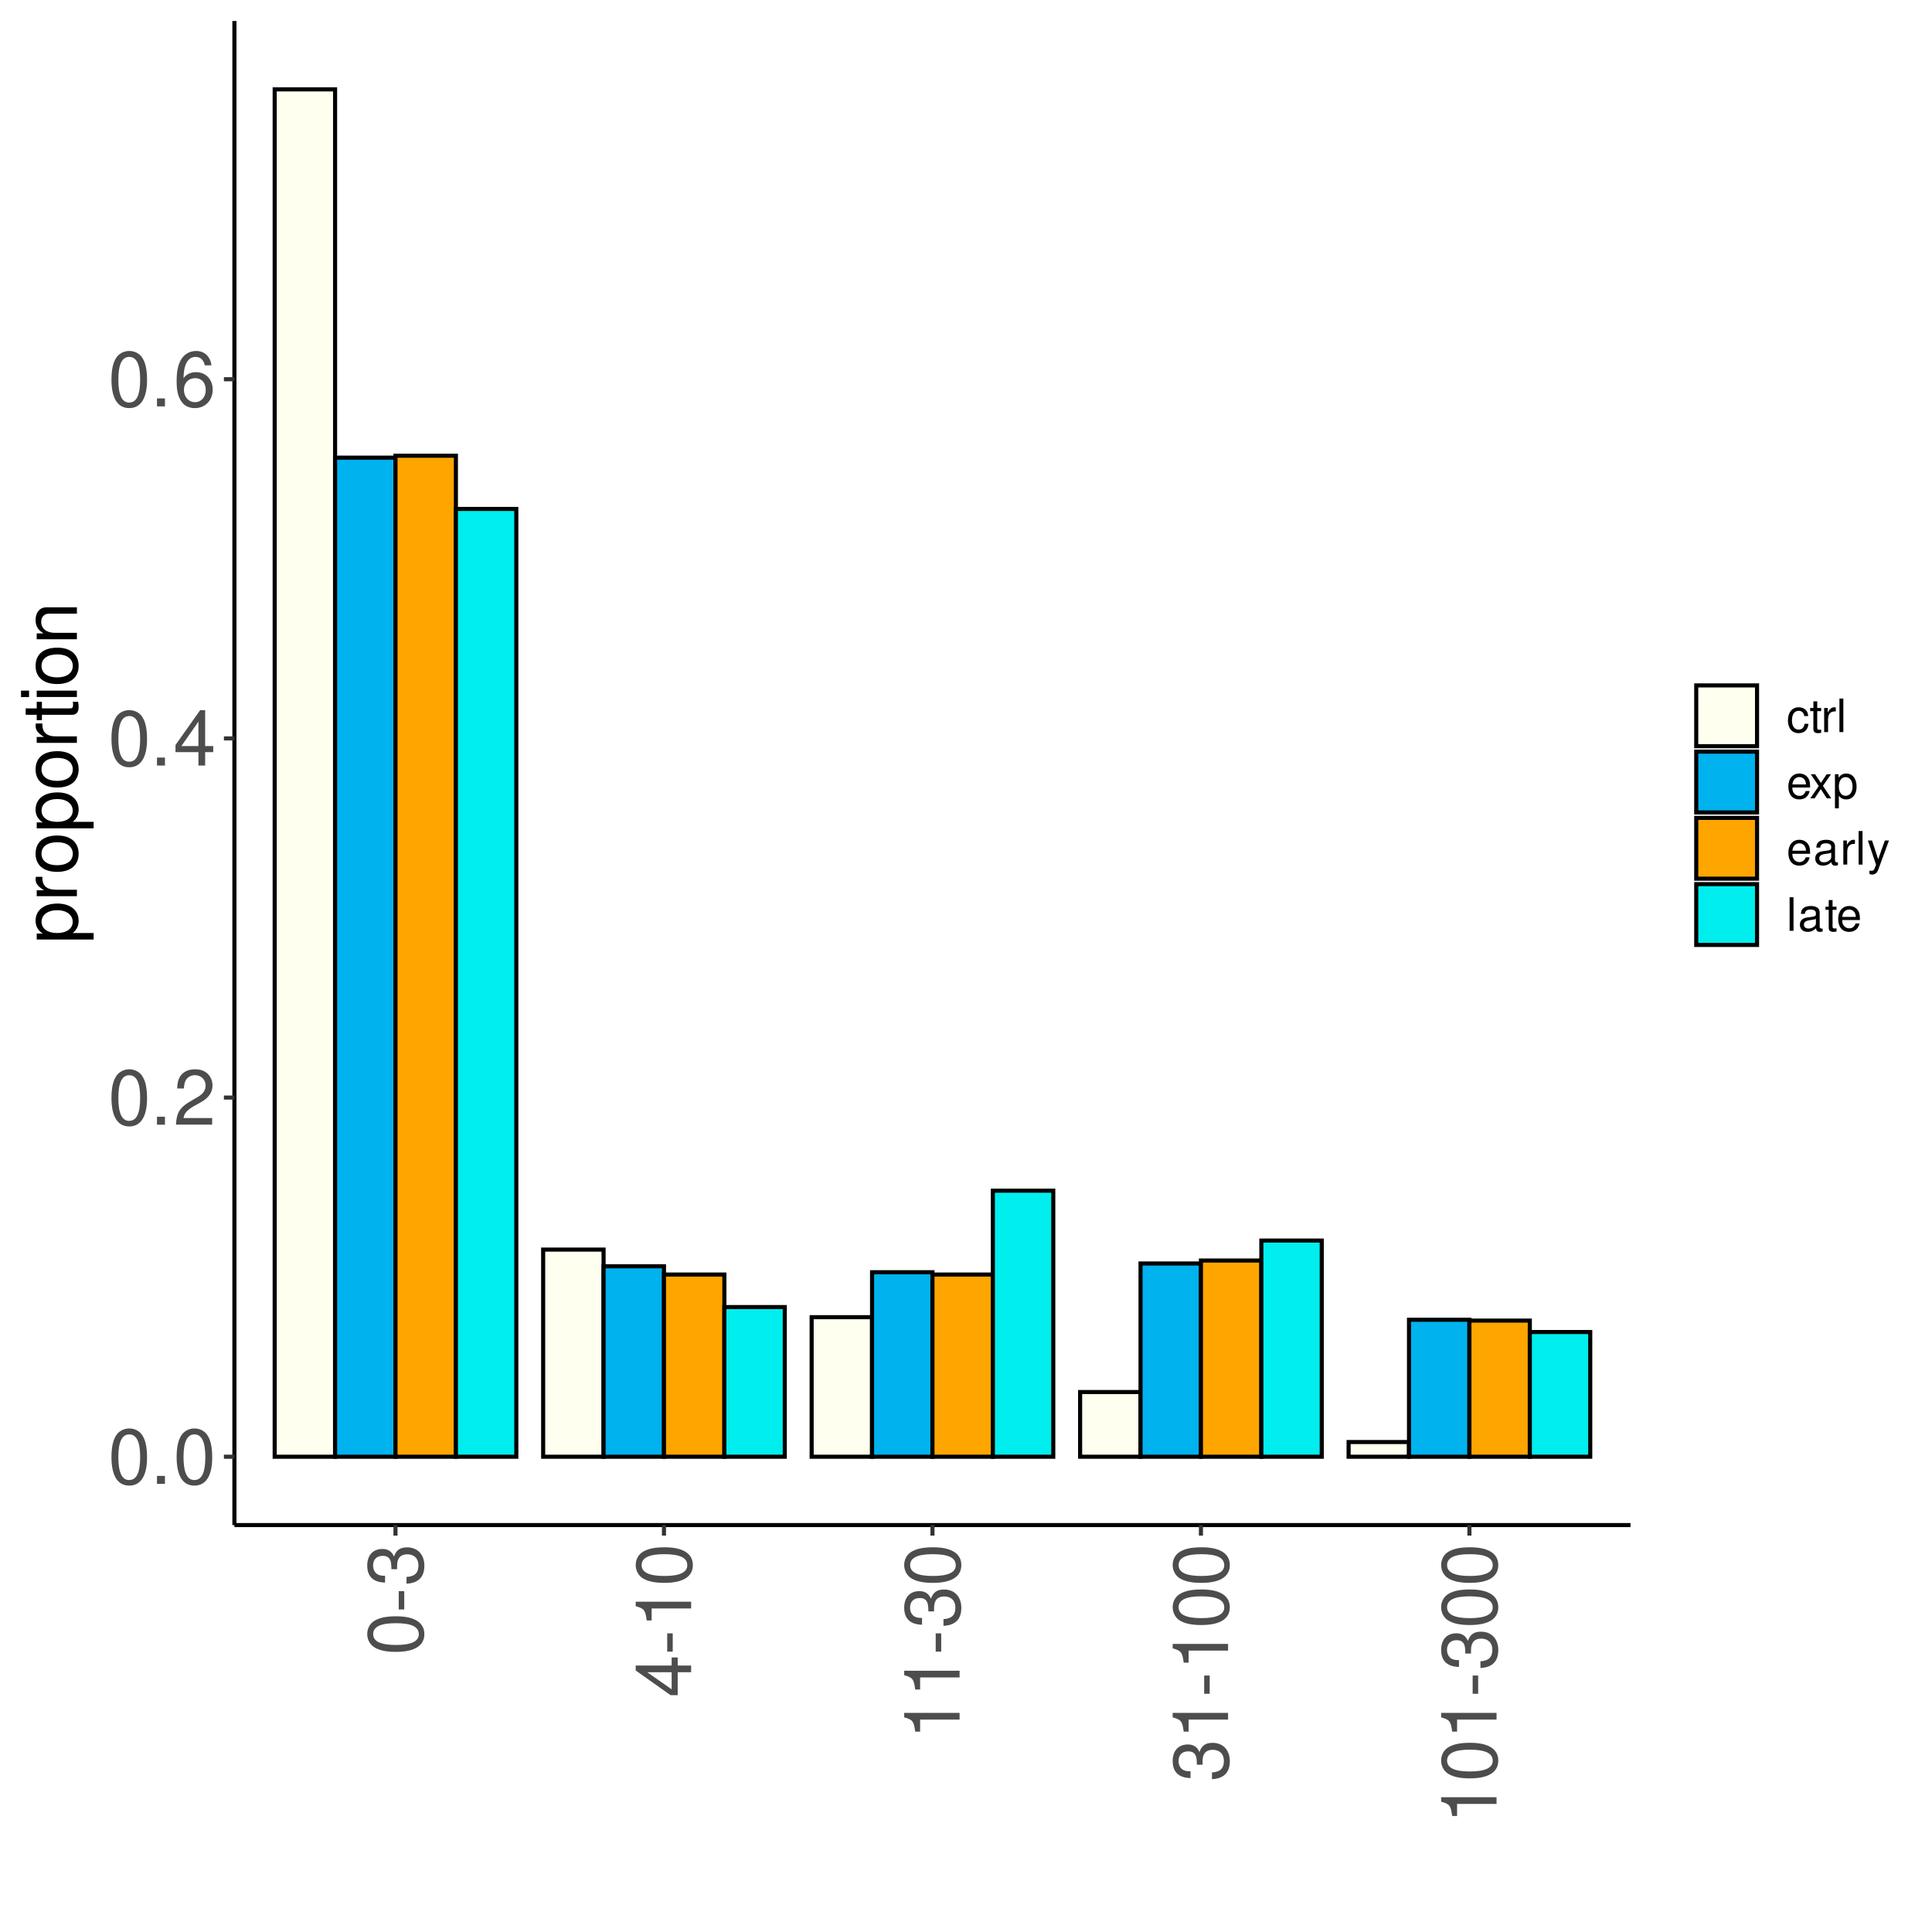
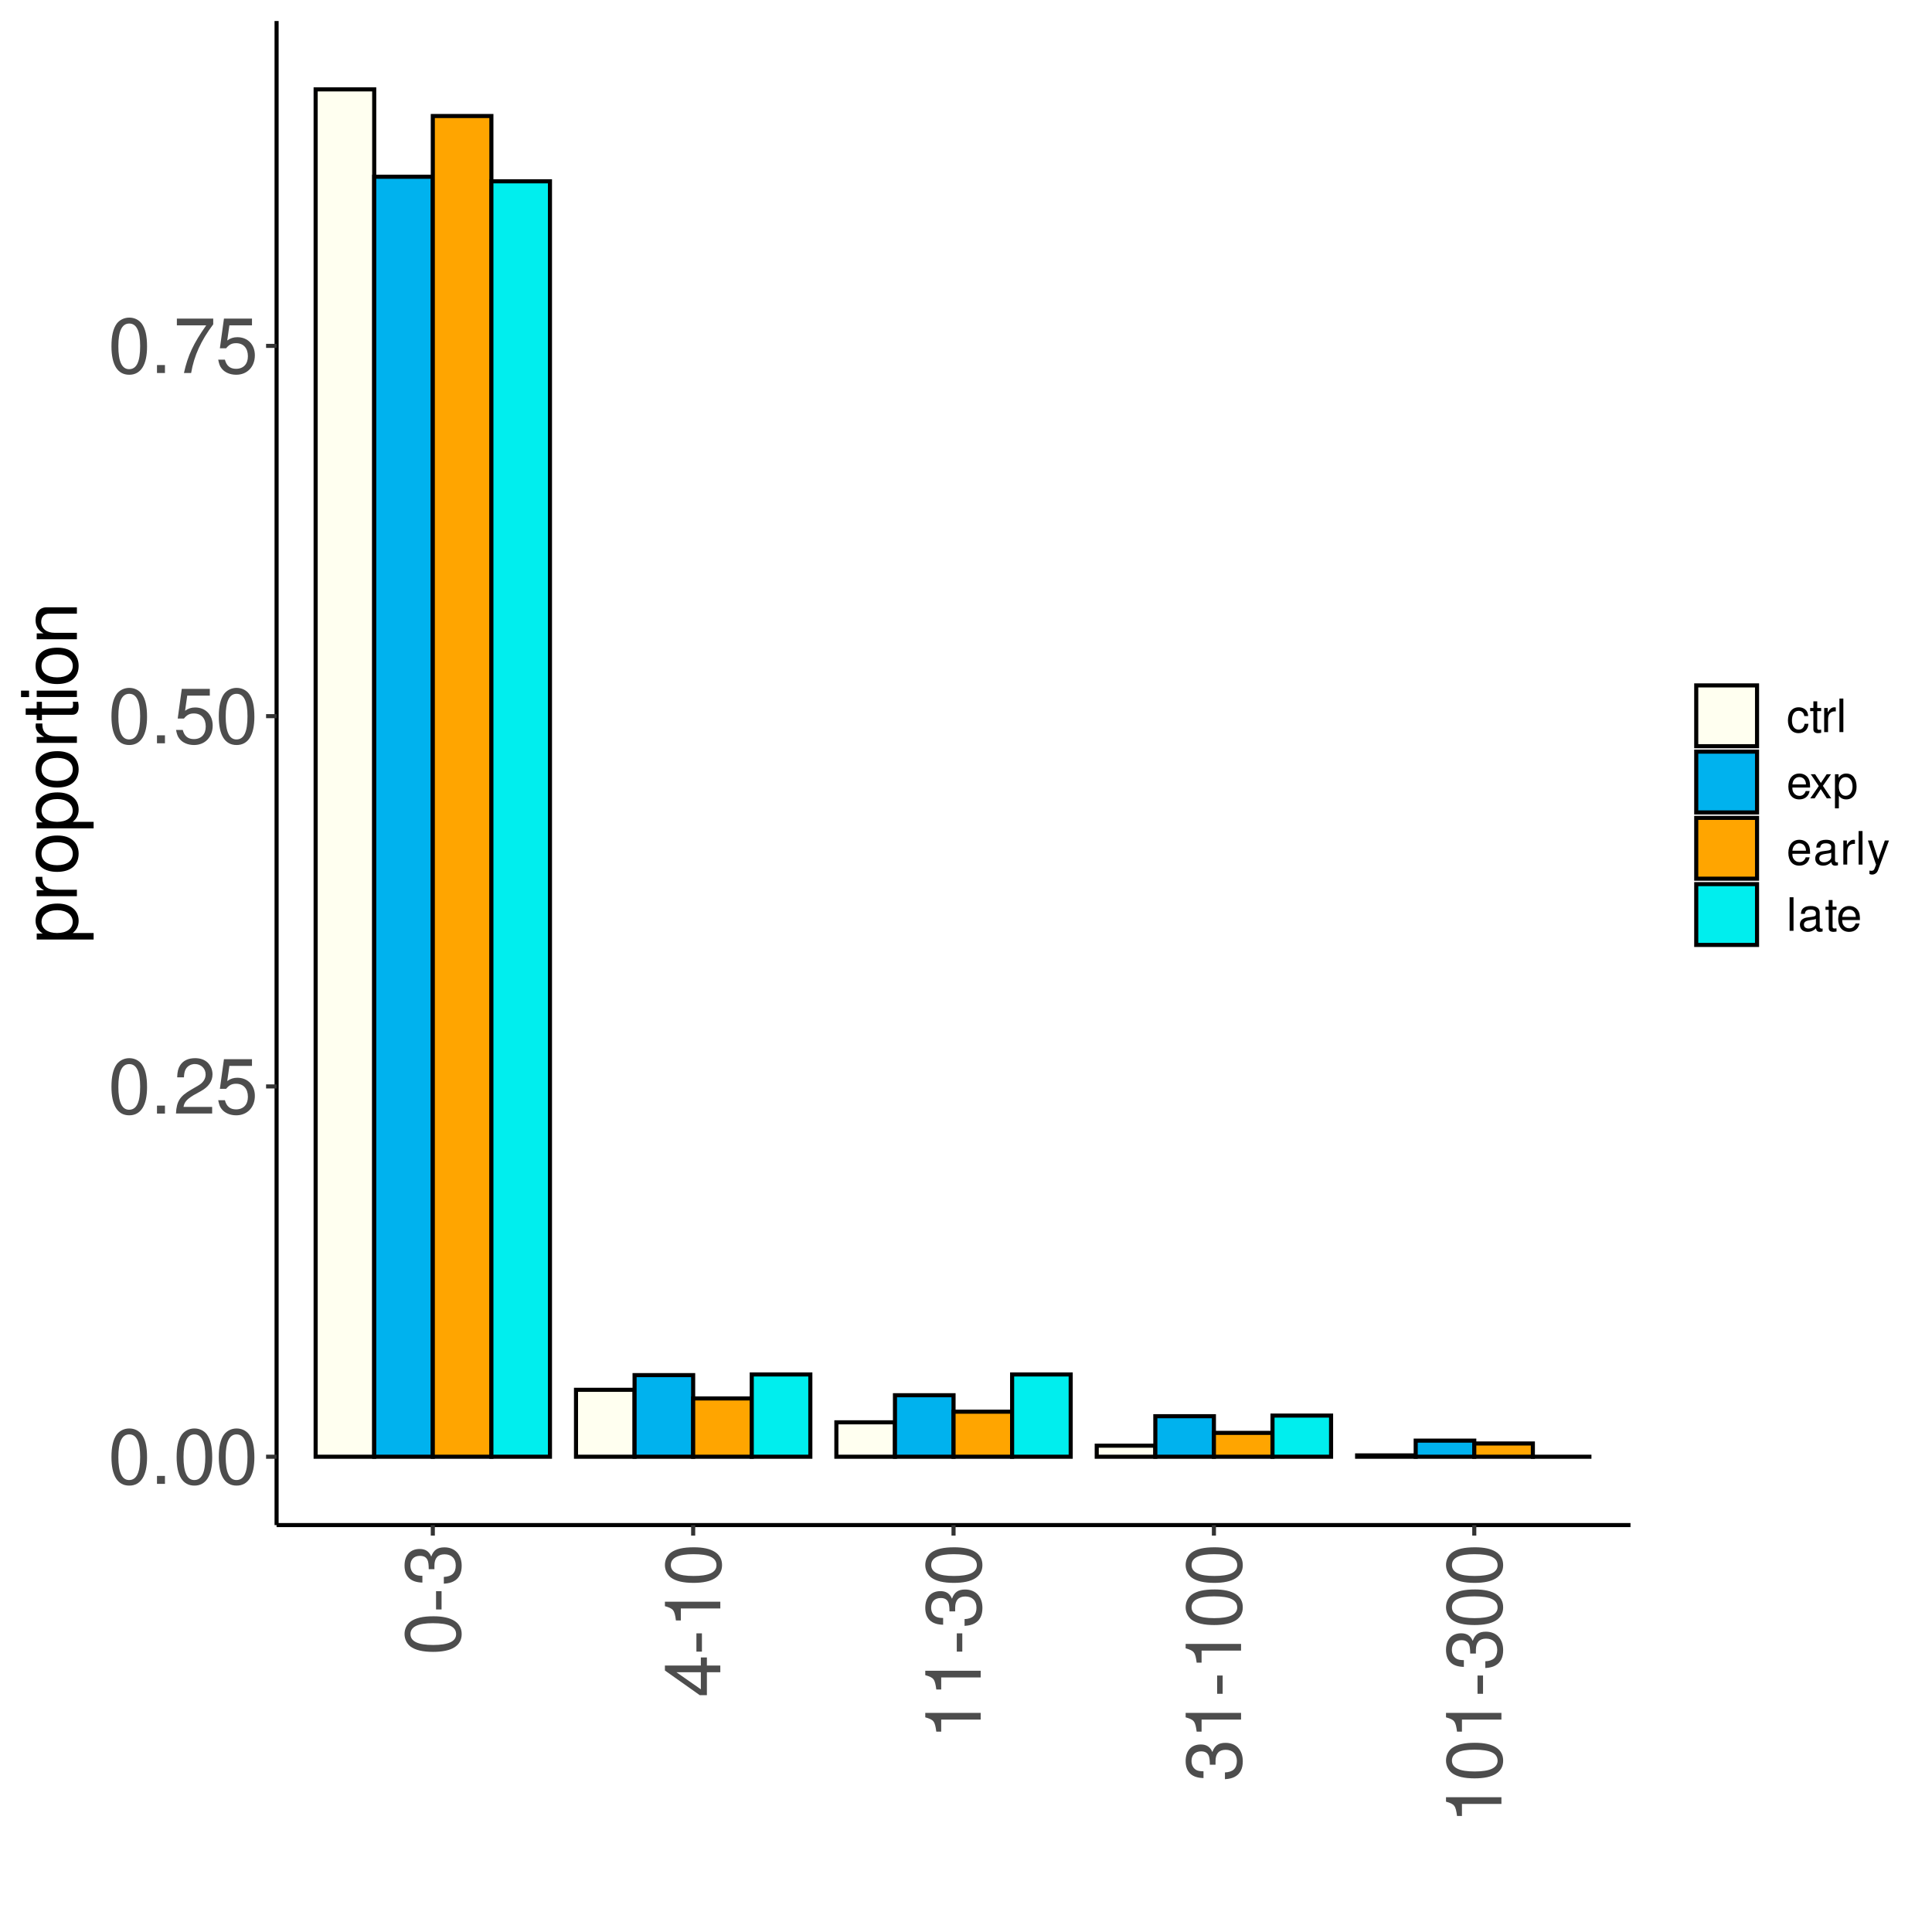
<svg xmlns="http://www.w3.org/2000/svg" xmlns:xlink="http://www.w3.org/1999/xlink" width="504pt" height="504pt" viewBox="0 0 504 504" version="1.1">
  <defs>
    <g>
      <symbol overflow="visible" id="glyph0-0">
        <path style="stroke:none;" d="" />
      </symbol>
      <symbol overflow="visible" id="glyph0-1">
        <path style="stroke:none;" d="M 5.5 -14.453 C 4.188 -14.453 2.984 -13.859 2.234 -12.875 C 1.312 -11.594 0.859 -9.688 0.859 -7 C 0.859 -2.125 2.453 0.453 5.5 0.453 C 8.5 0.453 10.141 -2.125 10.141 -6.875 C 10.141 -9.688 9.703 -11.562 8.766 -12.875 C 8.016 -13.875 6.844 -14.453 5.5 -14.453 Z M 5.5 -12.906 C 7.406 -12.906 8.344 -10.953 8.344 -7.047 C 8.344 -2.922 7.422 -1 5.453 -1 C 3.594 -1 2.656 -3 2.656 -6.984 C 2.656 -10.953 3.594 -12.906 5.5 -12.906 Z M 5.5 -12.906 " />
      </symbol>
      <symbol overflow="visible" id="glyph0-2">
        <path style="stroke:none;" d="M 3.812 -2.078 L 1.734 -2.078 L 1.734 0 L 3.812 0 Z M 3.812 -2.078 " />
      </symbol>
      <symbol overflow="visible" id="glyph0-3">
        <path style="stroke:none;" d="M 10.125 -1.734 L 2.656 -1.734 C 2.844 -2.938 3.484 -3.703 5.219 -4.766 L 7.219 -5.875 C 9.203 -6.984 10.219 -8.453 10.219 -10.234 C 10.219 -11.438 9.734 -12.562 8.906 -13.344 C 8.062 -14.094 7.016 -14.453 5.688 -14.453 C 3.875 -14.453 2.547 -13.812 1.766 -12.578 C 1.266 -11.812 1.047 -10.922 1 -9.453 L 2.766 -9.453 C 2.812 -10.438 2.938 -11.016 3.188 -11.5 C 3.641 -12.375 4.562 -12.922 5.625 -12.922 C 7.219 -12.922 8.422 -11.766 8.422 -10.203 C 8.422 -9.047 7.766 -8.047 6.5 -7.312 L 4.656 -6.234 C 1.703 -4.547 0.844 -3.188 0.688 -0.016 L 10.125 -0.016 Z M 10.125 -1.734 " />
      </symbol>
      <symbol overflow="visible" id="glyph0-4">
-         <path style="stroke:none;" d="M 6.547 -3.5 L 6.547 0 L 8.297 0 L 8.297 -3.5 L 10.406 -3.5 L 10.406 -5.078 L 8.297 -5.078 L 8.297 -14.453 L 7 -14.453 L 0.562 -5.359 L 0.562 -3.5 Z M 6.547 -5.078 L 2.094 -5.078 L 6.547 -11.453 Z M 6.547 -5.078 " />
+         <path style="stroke:none;" d="M 9.516 -14.188 L 2.203 -14.188 L 1.141 -6.453 L 2.766 -6.453 C 3.578 -7.438 4.266 -7.781 5.375 -7.781 C 7.281 -7.781 8.453 -6.484 8.453 -4.375 C 8.453 -2.344 7.281 -1.094 5.359 -1.094 C 3.812 -1.094 2.875 -1.875 2.453 -3.484 L 0.703 -3.484 C 0.938 -2.312 1.141 -1.766 1.562 -1.234 C 2.359 -0.156 3.797 0.453 5.406 0.453 C 8.266 0.453 10.266 -1.625 10.266 -4.625 C 10.266 -7.422 8.406 -9.344 5.688 -9.344 C 4.688 -9.344 3.875 -9.078 3.062 -8.484 L 3.625 -12.438 L 9.516 -12.438 Z M 9.516 -14.188 " />
      </symbol>
      <symbol overflow="visible" id="glyph0-5">
-         <path style="stroke:none;" d="M 9.953 -10.703 C 9.625 -13.062 8.094 -14.453 5.938 -14.453 C 4.375 -14.453 2.984 -13.703 2.141 -12.406 C 1.234 -10.984 0.859 -9.219 0.859 -6.594 C 0.859 -4.156 1.203 -2.625 2.062 -1.344 C 2.812 -0.156 4.062 0.453 5.625 0.453 C 8.312 0.453 10.266 -1.562 10.266 -4.375 C 10.266 -7.047 8.453 -8.922 5.922 -8.922 C 4.516 -8.922 3.422 -8.406 2.656 -7.344 C 2.688 -10.922 3.797 -12.906 5.812 -12.906 C 7.062 -12.906 7.922 -12.094 8.203 -10.703 Z M 5.703 -7.359 C 7.406 -7.359 8.453 -6.156 8.453 -4.234 C 8.453 -2.422 7.266 -1.094 5.641 -1.094 C 4 -1.094 2.766 -2.484 2.766 -4.312 C 2.766 -6.125 3.953 -7.359 5.703 -7.359 Z M 5.703 -7.359 " />
+         <path style="stroke:none;" d="M 10.406 -14.188 L 0.922 -14.188 L 0.922 -12.438 L 8.578 -12.438 C 5.203 -7.625 3.812 -4.656 2.766 0 L 4.641 0 C 5.422 -4.547 7.203 -8.438 10.406 -12.703 Z M 10.406 -14.188 " />
      </symbol>
      <symbol overflow="visible" id="glyph1-0">
        <path style="stroke:none;" d="" />
      </symbol>
      <symbol overflow="visible" id="glyph1-1">
        <path style="stroke:none;" d="M -14.453 -5.5 C -14.453 -4.188 -13.859 -2.984 -12.875 -2.234 C -11.594 -1.312 -9.688 -0.859 -7 -0.859 C -2.125 -0.859 0.453 -2.453 0.453 -5.5 C 0.453 -8.5 -2.125 -10.141 -6.875 -10.141 C -9.688 -10.141 -11.562 -9.703 -12.875 -8.766 C -13.875 -8.016 -14.453 -6.844 -14.453 -5.5 Z M -12.906 -5.5 C -12.906 -7.406 -10.953 -8.344 -7.047 -8.344 C -2.922 -8.344 -1 -7.422 -1 -5.453 C -1 -3.594 -3 -2.656 -6.984 -2.656 C -10.953 -2.656 -12.906 -3.594 -12.906 -5.5 Z M -12.906 -5.5 " />
      </symbol>
      <symbol overflow="visible" id="glyph1-2">
        <path style="stroke:none;" d="M -6.234 -5.688 L -6.234 -0.922 L -4.797 -0.922 L -4.797 -5.688 Z M -6.234 -5.688 " />
      </symbol>
      <symbol overflow="visible" id="glyph1-3">
        <path style="stroke:none;" d="M -6.656 -4.422 L -6.656 -5.375 C -6.656 -7.297 -5.766 -8.312 -4.016 -8.312 C -2.203 -8.312 -1.094 -7.219 -1.094 -5.406 C -1.094 -3.453 -2.078 -2.516 -4.203 -2.406 L -4.203 -0.641 C -3.047 -0.719 -2.281 -0.922 -1.641 -1.266 C -0.234 -2 0.453 -3.375 0.453 -5.312 C 0.453 -8.234 -1.297 -10.125 -4.047 -10.125 C -5.875 -10.125 -6.875 -9.422 -7.484 -7.719 C -8.016 -9.047 -9.016 -9.703 -10.484 -9.703 C -12.953 -9.703 -14.453 -8.078 -14.453 -5.375 C -14.453 -2.516 -12.859 -1 -9.797 -0.938 L -9.797 -2.703 C -10.688 -2.719 -11.188 -2.797 -11.625 -3.016 C -12.438 -3.422 -12.922 -4.297 -12.922 -5.406 C -12.922 -6.953 -11.984 -7.906 -10.422 -7.906 C -9.406 -7.906 -8.781 -7.547 -8.438 -6.766 C -8.234 -6.281 -8.156 -5.641 -8.141 -4.422 Z M -6.656 -4.422 " />
      </symbol>
      <symbol overflow="visible" id="glyph1-4">
        <path style="stroke:none;" d="M -3.5 -6.547 L 0 -6.547 L 0 -8.297 L -3.5 -8.297 L -3.5 -10.406 L -5.078 -10.406 L -5.078 -8.297 L -14.453 -8.297 L -14.453 -7 L -5.359 -0.562 L -3.5 -0.562 Z M -5.078 -6.547 L -5.078 -2.094 L -11.453 -6.547 Z M -5.078 -6.547 " />
      </symbol>
      <symbol overflow="visible" id="glyph1-5">
        <path style="stroke:none;" d="M -10.297 -5.188 L 0 -5.188 L 0 -6.938 L -14.453 -6.938 L -14.453 -5.781 C -12.234 -5.156 -11.938 -4.766 -11.578 -2.047 L -10.297 -2.047 Z M -10.297 -5.188 " />
      </symbol>
      <symbol overflow="visible" id="glyph1-6">
        <path style="stroke:none;" d="M 4.359 -1.078 L 4.359 -2.766 L -1.094 -2.766 C -0.016 -3.641 0.453 -4.625 0.453 -5.984 C 0.453 -8.703 -1.719 -10.453 -5.062 -10.453 C -8.578 -10.453 -10.781 -8.734 -10.781 -5.953 C -10.781 -4.547 -10.141 -3.406 -8.906 -2.625 L -10.484 -2.625 L -10.484 -1.078 Z M -9.219 -5.688 C -9.219 -7.516 -7.594 -8.719 -5.094 -8.719 C -2.719 -8.719 -1.094 -7.5 -1.094 -5.688 C -1.094 -3.906 -2.703 -2.766 -5.156 -2.766 C -7.625 -2.766 -9.219 -3.906 -9.219 -5.688 Z M -9.219 -5.688 " />
      </symbol>
      <symbol overflow="visible" id="glyph1-7">
        <path style="stroke:none;" d="M -10.484 -1.375 L 0 -1.375 L 0 -3.062 L -5.438 -3.062 C -7.953 -3.078 -9.078 -4.125 -9.016 -6.422 L -10.719 -6.422 C -10.766 -6.141 -10.781 -5.984 -10.781 -5.781 C -10.781 -4.703 -10.141 -3.875 -8.578 -2.922 L -10.484 -2.922 Z M -10.484 -1.375 " />
      </symbol>
      <symbol overflow="visible" id="glyph1-8">
        <path style="stroke:none;" d="M -10.781 -5.438 C -10.781 -2.484 -8.688 -0.719 -5.156 -0.719 C -1.625 -0.719 0.453 -2.484 0.453 -5.453 C 0.453 -8.422 -1.641 -10.203 -5.078 -10.203 C -8.719 -10.203 -10.781 -8.484 -10.781 -5.438 Z M -9.234 -5.453 C -9.234 -7.344 -7.703 -8.453 -5.094 -8.453 C -2.625 -8.453 -1.078 -7.297 -1.078 -5.453 C -1.078 -3.594 -2.625 -2.453 -5.156 -2.453 C -7.703 -2.453 -9.234 -3.594 -9.234 -5.453 Z M -9.234 -5.453 " />
      </symbol>
      <symbol overflow="visible" id="glyph1-9">
        <path style="stroke:none;" d="M -10.484 -5.078 L -10.484 -3.359 L -13.359 -3.359 L -13.359 -1.703 L -10.484 -1.703 L -10.484 -0.281 L -9.125 -0.281 L -9.125 -1.703 L -1.203 -1.703 C -0.125 -1.703 0.453 -2.422 0.453 -3.719 C 0.453 -4.156 0.422 -4.516 0.312 -5.078 L -1.078 -5.078 C -1.016 -4.844 -1 -4.625 -1 -4.281 C -1 -3.562 -1.203 -3.359 -1.938 -3.359 L -9.125 -3.359 L -9.125 -5.078 Z M -10.484 -5.078 " />
      </symbol>
      <symbol overflow="visible" id="glyph1-10">
        <path style="stroke:none;" d="M -10.484 -3 L -10.484 -1.344 L 0 -1.344 L 0 -3 Z M -14.578 -3 L -14.578 -1.312 L -12.484 -1.312 L -12.484 -3 Z M -14.578 -3 " />
      </symbol>
      <symbol overflow="visible" id="glyph1-11">
        <path style="stroke:none;" d="M -10.484 -1.406 L 0 -1.406 L 0 -3.078 L -5.781 -3.078 C -7.922 -3.078 -9.312 -4.203 -9.312 -5.922 C -9.312 -7.234 -8.516 -8.078 -7.266 -8.078 L 0 -8.078 L 0 -9.734 L -7.922 -9.734 C -9.656 -9.734 -10.781 -8.438 -10.781 -6.422 C -10.781 -4.859 -10.188 -3.859 -8.719 -2.938 L -10.484 -2.938 Z M -10.484 -1.406 " />
      </symbol>
      <symbol overflow="visible" id="glyph2-0">
        <path style="stroke:none;" d="" />
      </symbol>
      <symbol overflow="visible" id="glyph2-1">
        <path style="stroke:none;" d="M 5.656 -4.172 C 5.609 -4.781 5.469 -5.188 5.234 -5.531 C 4.797 -6.125 4.047 -6.469 3.172 -6.469 C 1.469 -6.469 0.375 -5.125 0.375 -3.031 C 0.375 -1.016 1.453 0.281 3.156 0.281 C 4.656 0.281 5.609 -0.625 5.719 -2.156 L 4.719 -2.156 C 4.547 -1.156 4.031 -0.641 3.188 -0.641 C 2.078 -0.641 1.422 -1.547 1.422 -3.031 C 1.422 -4.609 2.062 -5.547 3.156 -5.547 C 4 -5.547 4.531 -5.047 4.641 -4.172 Z M 5.656 -4.172 " />
      </symbol>
      <symbol overflow="visible" id="glyph2-2">
        <path style="stroke:none;" d="M 3.047 -6.281 L 2.016 -6.281 L 2.016 -8.016 L 1.016 -8.016 L 1.016 -6.281 L 0.172 -6.281 L 0.172 -5.469 L 1.016 -5.469 L 1.016 -0.719 C 1.016 -0.078 1.453 0.281 2.234 0.281 C 2.5 0.281 2.719 0.25 3.047 0.188 L 3.047 -0.641 C 2.906 -0.609 2.766 -0.594 2.562 -0.594 C 2.141 -0.594 2.016 -0.719 2.016 -1.156 L 2.016 -5.469 L 3.047 -5.469 Z M 3.047 -6.281 " />
      </symbol>
      <symbol overflow="visible" id="glyph2-3">
        <path style="stroke:none;" d="M 0.828 -6.281 L 0.828 0 L 1.844 0 L 1.844 -3.266 C 1.844 -4.781 2.469 -5.453 3.859 -5.406 L 3.859 -6.438 C 3.688 -6.453 3.594 -6.469 3.469 -6.469 C 2.812 -6.469 2.328 -6.078 1.75 -5.141 L 1.75 -6.281 Z M 0.828 -6.281 " />
      </symbol>
      <symbol overflow="visible" id="glyph2-4">
        <path style="stroke:none;" d="M 1.828 -8.75 L 0.812 -8.75 L 0.812 0 L 1.828 0 Z M 1.828 -8.75 " />
      </symbol>
      <symbol overflow="visible" id="glyph2-5">
        <path style="stroke:none;" d="M 6.156 -2.812 C 6.156 -3.766 6.078 -4.344 5.906 -4.812 C 5.5 -5.844 4.531 -6.469 3.359 -6.469 C 1.609 -6.469 0.484 -5.141 0.484 -3.062 C 0.484 -0.984 1.562 0.281 3.344 0.281 C 4.781 0.281 5.766 -0.547 6.031 -1.906 L 5.016 -1.906 C 4.734 -1.078 4.172 -0.641 3.375 -0.641 C 2.734 -0.641 2.203 -0.938 1.859 -1.469 C 1.625 -1.828 1.531 -2.188 1.531 -2.812 Z M 1.547 -3.625 C 1.625 -4.781 2.344 -5.547 3.344 -5.547 C 4.375 -5.547 5.078 -4.75 5.078 -3.625 Z M 1.547 -3.625 " />
      </symbol>
      <symbol overflow="visible" id="glyph2-6">
        <path style="stroke:none;" d="M 3.5 -3.25 L 5.609 -6.281 L 4.484 -6.281 L 2.969 -4.016 L 1.469 -6.281 L 0.328 -6.281 L 2.422 -3.203 L 0.203 0 L 1.344 0 L 2.938 -2.406 L 4.516 0 L 5.672 0 Z M 3.5 -3.25 " />
      </symbol>
      <symbol overflow="visible" id="glyph2-7">
        <path style="stroke:none;" d="M 0.641 2.609 L 1.656 2.609 L 1.656 -0.656 C 2.188 -0.016 2.766 0.281 3.594 0.281 C 5.219 0.281 6.281 -1.031 6.281 -3.031 C 6.281 -5.141 5.25 -6.469 3.578 -6.469 C 2.719 -6.469 2.047 -6.078 1.578 -5.344 L 1.578 -6.281 L 0.641 -6.281 Z M 3.406 -5.531 C 4.516 -5.531 5.234 -4.562 5.234 -3.062 C 5.234 -1.625 4.5 -0.656 3.406 -0.656 C 2.344 -0.656 1.656 -1.625 1.656 -3.094 C 1.656 -4.578 2.344 -5.531 3.406 -5.531 Z M 3.406 -5.531 " />
      </symbol>
      <symbol overflow="visible" id="glyph2-8">
        <path style="stroke:none;" d="M 6.422 -0.594 C 6.312 -0.562 6.266 -0.562 6.203 -0.562 C 5.859 -0.562 5.656 -0.75 5.656 -1.062 L 5.656 -4.75 C 5.656 -5.875 4.844 -6.469 3.297 -6.469 C 2.375 -6.469 1.641 -6.203 1.219 -5.734 C 0.922 -5.406 0.797 -5.047 0.781 -4.422 L 1.781 -4.422 C 1.875 -5.203 2.328 -5.547 3.266 -5.547 C 4.172 -5.547 4.672 -5.203 4.672 -4.609 L 4.672 -4.344 C 4.656 -3.906 4.438 -3.75 3.625 -3.641 C 2.203 -3.469 1.984 -3.422 1.609 -3.266 C 0.875 -2.953 0.5 -2.406 0.5 -1.578 C 0.5 -0.438 1.297 0.281 2.562 0.281 C 3.359 0.281 4 0 4.703 -0.641 C 4.781 0 5.094 0.281 5.734 0.281 C 5.953 0.281 6.078 0.25 6.422 0.172 Z M 4.672 -1.984 C 4.672 -1.641 4.578 -1.438 4.266 -1.156 C 3.859 -0.797 3.375 -0.594 2.781 -0.594 C 2 -0.594 1.547 -0.969 1.547 -1.609 C 1.547 -2.266 1.984 -2.609 3.062 -2.766 C 4.125 -2.906 4.328 -2.953 4.672 -3.109 Z M 4.672 -1.984 " />
      </symbol>
      <symbol overflow="visible" id="glyph2-9">
        <path style="stroke:none;" d="M 4.656 -6.281 L 2.922 -1.391 L 1.312 -6.281 L 0.234 -6.281 L 2.359 0.031 L 1.984 1.016 C 1.812 1.469 1.594 1.625 1.172 1.625 C 1.016 1.625 0.859 1.609 0.641 1.562 L 0.641 2.453 C 0.859 2.562 1.062 2.609 1.312 2.609 C 1.641 2.609 1.984 2.516 2.25 2.312 C 2.562 2.094 2.75 1.828 2.938 1.312 L 5.734 -6.281 Z M 4.656 -6.281 " />
      </symbol>
    </g>
    <clipPath id="clip1">
-       <path d="M 61.152 5.48 L 425.352 5.48 L 425.352 397.852 L 61.152 397.852 Z M 61.152 5.48 " />
+       <path d="M 72.152 5.48 L 425.352 5.48 L 425.352 397.852 L 72.152 397.852 Z M 72.152 5.48 " />
    </clipPath>
  </defs>
-   <g id="surface1">
+   <g id="surface137">
    <rect x="0" y="0" width="504" height="504" style="fill:rgb(100%,100%,100%);fill-opacity:1;stroke:none;" />
    <rect x="0" y="0" width="504" height="504" style="fill:rgb(100%,100%,100%);fill-opacity:1;stroke:none;" />
    <path style="fill:none;stroke-width:1.067;stroke-linecap:round;stroke-linejoin:round;stroke:rgb(100%,100%,100%);stroke-opacity:1;stroke-miterlimit:10;" d="M 0 504 L 504 504 L 504 0 L 0 0 Z M 0 504 " />
    <g clip-path="url(#clip1)" clip-rule="nonzero">
-       <path style=" stroke:none;fill-rule:nonzero;fill:rgb(100%,100%,100%);fill-opacity:1;" d="M 61.152 397.848 L 425.352 397.848 L 425.352 5.477 L 61.152 5.477 Z M 61.152 397.848 " />
-     </g>
-     <path style="fill-rule:nonzero;fill:rgb(100%,100%,94.118%);fill-opacity:1;stroke-width:1.067;stroke-linecap:square;stroke-linejoin:miter;stroke:rgb(0%,0%,0%);stroke-opacity:1;stroke-miterlimit:10;" d="M 71.656 380.016 L 87.414 380.016 L 87.414 23.316 L 71.656 23.316 Z M 71.656 380.016 " />
-     <path style="fill-rule:nonzero;fill:rgb(100%,100%,94.118%);fill-opacity:1;stroke-width:1.067;stroke-linecap:square;stroke-linejoin:miter;stroke:rgb(0%,0%,0%);stroke-opacity:1;stroke-miterlimit:10;" d="M 141.695 380.016 L 157.453 380.016 L 157.453 325.98 L 141.695 325.98 Z M 141.695 380.016 " />
-     <path style="fill-rule:nonzero;fill:rgb(100%,100%,94.118%);fill-opacity:1;stroke-width:1.067;stroke-linecap:square;stroke-linejoin:miter;stroke:rgb(0%,0%,0%);stroke-opacity:1;stroke-miterlimit:10;" d="M 211.734 380.016 L 227.492 380.016 L 227.492 343.613 L 211.734 343.613 Z M 211.734 380.016 " />
-     <path style="fill-rule:nonzero;fill:rgb(100%,100%,94.118%);fill-opacity:1;stroke-width:1.067;stroke-linecap:square;stroke-linejoin:miter;stroke:rgb(0%,0%,0%);stroke-opacity:1;stroke-miterlimit:10;" d="M 281.77 380.016 L 297.527 380.016 L 297.527 363.141 L 281.77 363.141 Z M 281.77 380.016 " />
-     <path style="fill-rule:nonzero;fill:rgb(100%,100%,94.118%);fill-opacity:1;stroke-width:1.067;stroke-linecap:square;stroke-linejoin:miter;stroke:rgb(0%,0%,0%);stroke-opacity:1;stroke-miterlimit:10;" d="M 351.809 380.016 L 367.566 380.016 L 367.566 376.184 L 351.809 376.184 Z M 351.809 380.016 " />
-     <path style="fill-rule:nonzero;fill:rgb(0%,69.804%,93.333%);fill-opacity:1;stroke-width:1.067;stroke-linecap:square;stroke-linejoin:miter;stroke:rgb(0%,0%,0%);stroke-opacity:1;stroke-miterlimit:10;" d="M 87.414 380.016 L 103.172 380.016 L 103.172 119.387 L 87.414 119.387 Z M 87.414 380.016 " />
-     <path style="fill-rule:nonzero;fill:rgb(0%,69.804%,93.333%);fill-opacity:1;stroke-width:1.067;stroke-linecap:square;stroke-linejoin:miter;stroke:rgb(0%,0%,0%);stroke-opacity:1;stroke-miterlimit:10;" d="M 157.453 380.016 L 173.211 380.016 L 173.211 330.332 L 157.453 330.332 Z M 157.453 380.016 " />
-     <path style="fill-rule:nonzero;fill:rgb(0%,69.804%,93.333%);fill-opacity:1;stroke-width:1.067;stroke-linecap:square;stroke-linejoin:miter;stroke:rgb(0%,0%,0%);stroke-opacity:1;stroke-miterlimit:10;" d="M 227.492 380.016 L 243.25 380.016 L 243.25 331.883 L 227.492 331.883 Z M 227.492 380.016 " />
-     <path style="fill-rule:nonzero;fill:rgb(0%,69.804%,93.333%);fill-opacity:1;stroke-width:1.067;stroke-linecap:square;stroke-linejoin:miter;stroke:rgb(0%,0%,0%);stroke-opacity:1;stroke-miterlimit:10;" d="M 297.531 380.016 L 313.289 380.016 L 313.289 329.605 L 297.531 329.605 Z M 297.531 380.016 " />
-     <path style="fill-rule:nonzero;fill:rgb(0%,69.804%,93.333%);fill-opacity:1;stroke-width:1.067;stroke-linecap:square;stroke-linejoin:miter;stroke:rgb(0%,0%,0%);stroke-opacity:1;stroke-miterlimit:10;" d="M 367.566 380.016 L 383.324 380.016 L 383.324 344.281 L 367.566 344.281 Z M 367.566 380.016 " />
-     <path style="fill-rule:nonzero;fill:rgb(100%,64.706%,0%);fill-opacity:1;stroke-width:1.067;stroke-linecap:square;stroke-linejoin:miter;stroke:rgb(0%,0%,0%);stroke-opacity:1;stroke-miterlimit:10;" d="M 103.172 380.016 L 118.93 380.016 L 118.93 118.879 L 103.172 118.879 Z M 103.172 380.016 " />
-     <path style="fill-rule:nonzero;fill:rgb(100%,64.706%,0%);fill-opacity:1;stroke-width:1.067;stroke-linecap:square;stroke-linejoin:miter;stroke:rgb(0%,0%,0%);stroke-opacity:1;stroke-miterlimit:10;" d="M 173.211 380.016 L 188.969 380.016 L 188.969 332.488 L 173.211 332.488 Z M 173.211 380.016 " />
-     <path style="fill-rule:nonzero;fill:rgb(100%,64.706%,0%);fill-opacity:1;stroke-width:1.067;stroke-linecap:square;stroke-linejoin:miter;stroke:rgb(0%,0%,0%);stroke-opacity:1;stroke-miterlimit:10;" d="M 243.25 380.016 L 259.008 380.016 L 259.008 332.488 L 243.25 332.488 Z M 243.25 380.016 " />
-     <path style="fill-rule:nonzero;fill:rgb(100%,64.706%,0%);fill-opacity:1;stroke-width:1.067;stroke-linecap:square;stroke-linejoin:miter;stroke:rgb(0%,0%,0%);stroke-opacity:1;stroke-miterlimit:10;" d="M 313.289 380.016 L 329.047 380.016 L 329.047 328.832 L 313.289 328.832 Z M 313.289 380.016 " />
-     <path style="fill-rule:nonzero;fill:rgb(100%,64.706%,0%);fill-opacity:1;stroke-width:1.067;stroke-linecap:square;stroke-linejoin:miter;stroke:rgb(0%,0%,0%);stroke-opacity:1;stroke-miterlimit:10;" d="M 383.324 380.016 L 399.082 380.016 L 399.082 344.5 L 383.324 344.5 Z M 383.324 380.016 " />
-     <path style="fill-rule:nonzero;fill:rgb(0%,93.333%,93.333%);fill-opacity:1;stroke-width:1.067;stroke-linecap:square;stroke-linejoin:miter;stroke:rgb(0%,0%,0%);stroke-opacity:1;stroke-miterlimit:10;" d="M 118.934 380.016 L 134.691 380.016 L 134.691 132.766 L 118.934 132.766 Z M 118.934 380.016 " />
-     <path style="fill-rule:nonzero;fill:rgb(0%,93.333%,93.333%);fill-opacity:1;stroke-width:1.067;stroke-linecap:square;stroke-linejoin:miter;stroke:rgb(0%,0%,0%);stroke-opacity:1;stroke-miterlimit:10;" d="M 188.969 380.016 L 204.727 380.016 L 204.727 340.977 L 188.969 340.977 Z M 188.969 380.016 " />
-     <path style="fill-rule:nonzero;fill:rgb(0%,93.333%,93.333%);fill-opacity:1;stroke-width:1.067;stroke-linecap:square;stroke-linejoin:miter;stroke:rgb(0%,0%,0%);stroke-opacity:1;stroke-miterlimit:10;" d="M 259.008 380.016 L 274.766 380.016 L 274.766 310.613 L 259.008 310.613 Z M 259.008 380.016 " />
-     <path style="fill-rule:nonzero;fill:rgb(0%,93.333%,93.333%);fill-opacity:1;stroke-width:1.067;stroke-linecap:square;stroke-linejoin:miter;stroke:rgb(0%,0%,0%);stroke-opacity:1;stroke-miterlimit:10;" d="M 329.047 380.016 L 344.805 380.016 L 344.805 323.625 L 329.047 323.625 Z M 329.047 380.016 " />
-     <path style="fill-rule:nonzero;fill:rgb(0%,93.333%,93.333%);fill-opacity:1;stroke-width:1.067;stroke-linecap:square;stroke-linejoin:miter;stroke:rgb(0%,0%,0%);stroke-opacity:1;stroke-miterlimit:10;" d="M 399.086 380.016 L 414.844 380.016 L 414.844 347.484 L 399.086 347.484 Z M 399.086 380.016 " />
-     <path style="fill:none;stroke-width:1.067;stroke-linecap:butt;stroke-linejoin:round;stroke:rgb(0%,0%,0%);stroke-opacity:1;stroke-miterlimit:10;" d="M 61.152 397.848 L 61.152 5.48 " />
+       <path style=" stroke:none;fill-rule:nonzero;fill:rgb(100%,100%,100%);fill-opacity:1;" d="M 72.152 397.848 L 425.352 397.848 L 425.352 5.477 L 72.152 5.477 Z M 72.152 397.848 " />
+     </g>
+     <path style="fill-rule:nonzero;fill:rgb(100%,100%,94.118%);fill-opacity:1;stroke-width:1.067;stroke-linecap:square;stroke-linejoin:miter;stroke:rgb(0%,0%,0%);stroke-opacity:1;stroke-miterlimit:10;" d="M 82.34 380.016 L 97.621 380.016 L 97.621 23.316 L 82.34 23.316 Z M 82.34 380.016 " />
+     <path style="fill-rule:nonzero;fill:rgb(100%,100%,94.118%);fill-opacity:1;stroke-width:1.067;stroke-linecap:square;stroke-linejoin:miter;stroke:rgb(0%,0%,0%);stroke-opacity:1;stroke-miterlimit:10;" d="M 150.262 380.016 L 165.543 380.016 L 165.543 362.559 L 150.262 362.559 Z M 150.262 380.016 " />
+     <path style="fill-rule:nonzero;fill:rgb(100%,100%,94.118%);fill-opacity:1;stroke-width:1.067;stroke-linecap:square;stroke-linejoin:miter;stroke:rgb(0%,0%,0%);stroke-opacity:1;stroke-miterlimit:10;" d="M 218.184 380.016 L 233.465 380.016 L 233.465 371.039 L 218.184 371.039 Z M 218.184 380.016 " />
+     <path style="fill-rule:nonzero;fill:rgb(100%,100%,94.118%);fill-opacity:1;stroke-width:1.067;stroke-linecap:square;stroke-linejoin:miter;stroke:rgb(0%,0%,0%);stroke-opacity:1;stroke-miterlimit:10;" d="M 286.105 380.016 L 301.387 380.016 L 301.387 377.133 L 286.105 377.133 Z M 286.105 380.016 " />
+     <path style="fill-rule:nonzero;fill:rgb(100%,100%,94.118%);fill-opacity:1;stroke-width:1.067;stroke-linecap:square;stroke-linejoin:miter;stroke:rgb(0%,0%,0%);stroke-opacity:1;stroke-miterlimit:10;" d="M 354.031 380.016 L 369.312 380.016 L 369.312 379.668 L 354.031 379.668 Z M 354.031 380.016 " />
+     <path style="fill-rule:nonzero;fill:rgb(0%,69.804%,93.333%);fill-opacity:1;stroke-width:1.067;stroke-linecap:square;stroke-linejoin:miter;stroke:rgb(0%,0%,0%);stroke-opacity:1;stroke-miterlimit:10;" d="M 97.621 380.016 L 112.902 380.016 L 112.902 46.109 L 97.621 46.109 Z M 97.621 380.016 " />
+     <path style="fill-rule:nonzero;fill:rgb(0%,69.804%,93.333%);fill-opacity:1;stroke-width:1.067;stroke-linecap:square;stroke-linejoin:miter;stroke:rgb(0%,0%,0%);stroke-opacity:1;stroke-miterlimit:10;" d="M 165.543 380.016 L 180.824 380.016 L 180.824 358.727 L 165.543 358.727 Z M 165.543 380.016 " />
+     <path style="fill-rule:nonzero;fill:rgb(0%,69.804%,93.333%);fill-opacity:1;stroke-width:1.067;stroke-linecap:square;stroke-linejoin:miter;stroke:rgb(0%,0%,0%);stroke-opacity:1;stroke-miterlimit:10;" d="M 233.469 380.016 L 248.75 380.016 L 248.75 363.973 L 233.469 363.973 Z M 233.469 380.016 " />
+     <path style="fill-rule:nonzero;fill:rgb(0%,69.804%,93.333%);fill-opacity:1;stroke-width:1.067;stroke-linecap:square;stroke-linejoin:miter;stroke:rgb(0%,0%,0%);stroke-opacity:1;stroke-miterlimit:10;" d="M 301.391 380.016 L 316.672 380.016 L 316.672 369.445 L 301.391 369.445 Z M 301.391 380.016 " />
+     <path style="fill-rule:nonzero;fill:rgb(0%,69.804%,93.333%);fill-opacity:1;stroke-width:1.067;stroke-linecap:square;stroke-linejoin:miter;stroke:rgb(0%,0%,0%);stroke-opacity:1;stroke-miterlimit:10;" d="M 369.312 380.016 L 384.594 380.016 L 384.594 375.816 L 369.312 375.816 Z M 369.312 380.016 " />
+     <path style="fill-rule:nonzero;fill:rgb(100%,64.706%,0%);fill-opacity:1;stroke-width:1.067;stroke-linecap:square;stroke-linejoin:miter;stroke:rgb(0%,0%,0%);stroke-opacity:1;stroke-miterlimit:10;" d="M 112.906 380.016 L 128.188 380.016 L 128.188 30.266 L 112.906 30.266 Z M 112.906 380.016 " />
+     <path style="fill-rule:nonzero;fill:rgb(100%,64.706%,0%);fill-opacity:1;stroke-width:1.067;stroke-linecap:square;stroke-linejoin:miter;stroke:rgb(0%,0%,0%);stroke-opacity:1;stroke-miterlimit:10;" d="M 180.828 380.016 L 196.109 380.016 L 196.109 364.809 L 180.828 364.809 Z M 180.828 380.016 " />
+     <path style="fill-rule:nonzero;fill:rgb(100%,64.706%,0%);fill-opacity:1;stroke-width:1.067;stroke-linecap:square;stroke-linejoin:miter;stroke:rgb(0%,0%,0%);stroke-opacity:1;stroke-miterlimit:10;" d="M 248.75 380.016 L 264.031 380.016 L 264.031 368.266 L 248.75 368.266 Z M 248.75 380.016 " />
+     <path style="fill-rule:nonzero;fill:rgb(100%,64.706%,0%);fill-opacity:1;stroke-width:1.067;stroke-linecap:square;stroke-linejoin:miter;stroke:rgb(0%,0%,0%);stroke-opacity:1;stroke-miterlimit:10;" d="M 316.672 380.016 L 331.953 380.016 L 331.953 373.793 L 316.672 373.793 Z M 316.672 380.016 " />
+     <path style="fill-rule:nonzero;fill:rgb(100%,64.706%,0%);fill-opacity:1;stroke-width:1.067;stroke-linecap:square;stroke-linejoin:miter;stroke:rgb(0%,0%,0%);stroke-opacity:1;stroke-miterlimit:10;" d="M 384.594 380.016 L 399.875 380.016 L 399.875 376.559 L 384.594 376.559 Z M 384.594 380.016 " />
+     <path style="fill-rule:nonzero;fill:rgb(0%,93.333%,93.333%);fill-opacity:1;stroke-width:1.067;stroke-linecap:square;stroke-linejoin:miter;stroke:rgb(0%,0%,0%);stroke-opacity:1;stroke-miterlimit:10;" d="M 128.188 380.016 L 143.469 380.016 L 143.469 47.297 L 128.188 47.297 Z M 128.188 380.016 " />
+     <path style="fill-rule:nonzero;fill:rgb(0%,93.333%,93.333%);fill-opacity:1;stroke-width:1.067;stroke-linecap:square;stroke-linejoin:miter;stroke:rgb(0%,0%,0%);stroke-opacity:1;stroke-miterlimit:10;" d="M 196.109 380.016 L 211.391 380.016 L 211.391 358.551 L 196.109 358.551 Z M 196.109 380.016 " />
+     <path style="fill-rule:nonzero;fill:rgb(0%,93.333%,93.333%);fill-opacity:1;stroke-width:1.067;stroke-linecap:square;stroke-linejoin:miter;stroke:rgb(0%,0%,0%);stroke-opacity:1;stroke-miterlimit:10;" d="M 264.031 380.016 L 279.312 380.016 L 279.312 358.551 L 264.031 358.551 Z M 264.031 380.016 " />
+     <path style="fill-rule:nonzero;fill:rgb(0%,93.333%,93.333%);fill-opacity:1;stroke-width:1.067;stroke-linecap:square;stroke-linejoin:miter;stroke:rgb(0%,0%,0%);stroke-opacity:1;stroke-miterlimit:10;" d="M 331.957 380.016 L 347.238 380.016 L 347.238 369.281 L 331.957 369.281 Z M 331.957 380.016 " />
+     <path style="fill:none;stroke-width:1.067;stroke-linecap:square;stroke-linejoin:miter;stroke:rgb(0%,0%,0%);stroke-opacity:1;stroke-miterlimit:10;" d="M 399.879 380.016 L 415.16 380.016 Z M 399.879 380.016 " />
+     <path style="fill:none;stroke-width:1.067;stroke-linecap:butt;stroke-linejoin:round;stroke:rgb(0%,0%,0%);stroke-opacity:1;stroke-miterlimit:10;" d="M 72.152 397.848 L 72.152 5.48 " />
    <g style="fill:rgb(30.196%,30.196%,30.196%);fill-opacity:1;">
      <use xlink:href="#glyph0-1" x="28.219" y="387.096" />
      <use xlink:href="#glyph0-2" x="39.219" y="387.096" />
      <use xlink:href="#glyph0-1" x="45.219" y="387.096" />
-     </g>
-     <g style="fill:rgb(30.196%,30.196%,30.196%);fill-opacity:1;">
-       <use xlink:href="#glyph0-1" x="28.219" y="293.4" />
-       <use xlink:href="#glyph0-2" x="39.219" y="293.4" />
-       <use xlink:href="#glyph0-3" x="45.219" y="293.4" />
-     </g>
-     <g style="fill:rgb(30.196%,30.196%,30.196%);fill-opacity:1;">
-       <use xlink:href="#glyph0-1" x="28.219" y="199.705" />
-       <use xlink:href="#glyph0-2" x="39.219" y="199.705" />
-       <use xlink:href="#glyph0-4" x="45.219" y="199.705" />
-     </g>
-     <g style="fill:rgb(30.196%,30.196%,30.196%);fill-opacity:1;">
-       <use xlink:href="#glyph0-1" x="28.219" y="106.01" />
-       <use xlink:href="#glyph0-2" x="39.219" y="106.01" />
-       <use xlink:href="#glyph0-5" x="45.219" y="106.01" />
-     </g>
-     <path style="fill:none;stroke-width:1.067;stroke-linecap:butt;stroke-linejoin:round;stroke:rgb(20%,20%,20%);stroke-opacity:1;stroke-miterlimit:10;" d="M 58.41 380.016 L 61.152 380.016 " />
-     <path style="fill:none;stroke-width:1.067;stroke-linecap:butt;stroke-linejoin:round;stroke:rgb(20%,20%,20%);stroke-opacity:1;stroke-miterlimit:10;" d="M 58.41 286.32 L 61.152 286.32 " />
-     <path style="fill:none;stroke-width:1.067;stroke-linecap:butt;stroke-linejoin:round;stroke:rgb(20%,20%,20%);stroke-opacity:1;stroke-miterlimit:10;" d="M 58.41 192.625 L 61.152 192.625 " />
-     <path style="fill:none;stroke-width:1.067;stroke-linecap:butt;stroke-linejoin:round;stroke:rgb(20%,20%,20%);stroke-opacity:1;stroke-miterlimit:10;" d="M 58.41 98.93 L 61.152 98.93 " />
-     <path style="fill:none;stroke-width:1.067;stroke-linecap:butt;stroke-linejoin:round;stroke:rgb(0%,0%,0%);stroke-opacity:1;stroke-miterlimit:10;" d="M 61.152 397.848 L 425.348 397.848 " />
-     <path style="fill:none;stroke-width:1.067;stroke-linecap:butt;stroke-linejoin:round;stroke:rgb(20%,20%,20%);stroke-opacity:1;stroke-miterlimit:10;" d="M 103.172 400.59 L 103.172 397.848 " />
-     <path style="fill:none;stroke-width:1.067;stroke-linecap:butt;stroke-linejoin:round;stroke:rgb(20%,20%,20%);stroke-opacity:1;stroke-miterlimit:10;" d="M 173.211 400.59 L 173.211 397.848 " />
-     <path style="fill:none;stroke-width:1.067;stroke-linecap:butt;stroke-linejoin:round;stroke:rgb(20%,20%,20%);stroke-opacity:1;stroke-miterlimit:10;" d="M 243.25 400.59 L 243.25 397.848 " />
-     <path style="fill:none;stroke-width:1.067;stroke-linecap:butt;stroke-linejoin:round;stroke:rgb(20%,20%,20%);stroke-opacity:1;stroke-miterlimit:10;" d="M 313.289 400.59 L 313.289 397.848 " />
-     <path style="fill:none;stroke-width:1.067;stroke-linecap:butt;stroke-linejoin:round;stroke:rgb(20%,20%,20%);stroke-opacity:1;stroke-miterlimit:10;" d="M 383.324 400.59 L 383.324 397.848 " />
-     <g style="fill:rgb(30.196%,30.196%,30.196%);fill-opacity:1;">
-       <use xlink:href="#glyph1-1" x="110.252" y="431.781" />
-       <use xlink:href="#glyph1-2" x="110.252" y="420.781" />
-       <use xlink:href="#glyph1-3" x="110.252" y="413.781" />
-     </g>
-     <g style="fill:rgb(30.196%,30.196%,30.196%);fill-opacity:1;">
-       <use xlink:href="#glyph1-4" x="180.291" y="442.781" />
-       <use xlink:href="#glyph1-2" x="180.291" y="431.781" />
-       <use xlink:href="#glyph1-5" x="180.291" y="424.781" />
-       <use xlink:href="#glyph1-1" x="180.291" y="413.781" />
-     </g>
-     <g style="fill:rgb(30.196%,30.196%,30.196%);fill-opacity:1;">
-       <use xlink:href="#glyph1-5" x="250.33" y="453.781" />
-       <use xlink:href="#glyph1-5" x="250.33" y="442.781" />
-       <use xlink:href="#glyph1-2" x="250.33" y="431.781" />
-       <use xlink:href="#glyph1-3" x="250.33" y="424.781" />
-       <use xlink:href="#glyph1-1" x="250.33" y="413.781" />
-     </g>
-     <g style="fill:rgb(30.196%,30.196%,30.196%);fill-opacity:1;">
-       <use xlink:href="#glyph1-3" x="320.369" y="464.781" />
-       <use xlink:href="#glyph1-5" x="320.369" y="453.781" />
-       <use xlink:href="#glyph1-2" x="320.369" y="442.781" />
-       <use xlink:href="#glyph1-5" x="320.369" y="435.781" />
-       <use xlink:href="#glyph1-1" x="320.369" y="424.781" />
-       <use xlink:href="#glyph1-1" x="320.369" y="413.781" />
-     </g>
-     <g style="fill:rgb(30.196%,30.196%,30.196%);fill-opacity:1;">
-       <use xlink:href="#glyph1-5" x="390.404" y="475.781" />
-       <use xlink:href="#glyph1-1" x="390.404" y="464.781" />
-       <use xlink:href="#glyph1-5" x="390.404" y="453.781" />
-       <use xlink:href="#glyph1-2" x="390.404" y="442.781" />
-       <use xlink:href="#glyph1-3" x="390.404" y="435.781" />
-       <use xlink:href="#glyph1-1" x="390.404" y="424.781" />
-       <use xlink:href="#glyph1-1" x="390.404" y="413.781" />
+       <use xlink:href="#glyph0-1" x="56.219" y="387.096" />
+     </g>
+     <g style="fill:rgb(30.196%,30.196%,30.196%);fill-opacity:1;">
+       <use xlink:href="#glyph0-1" x="28.219" y="290.498" />
+       <use xlink:href="#glyph0-2" x="39.219" y="290.498" />
+       <use xlink:href="#glyph0-3" x="45.219" y="290.498" />
+       <use xlink:href="#glyph0-4" x="56.219" y="290.498" />
+     </g>
+     <g style="fill:rgb(30.196%,30.196%,30.196%);fill-opacity:1;">
+       <use xlink:href="#glyph0-1" x="28.219" y="193.9" />
+       <use xlink:href="#glyph0-2" x="39.219" y="193.9" />
+       <use xlink:href="#glyph0-4" x="45.219" y="193.9" />
+       <use xlink:href="#glyph0-1" x="56.219" y="193.9" />
+     </g>
+     <g style="fill:rgb(30.196%,30.196%,30.196%);fill-opacity:1;">
+       <use xlink:href="#glyph0-1" x="28.219" y="97.307" />
+       <use xlink:href="#glyph0-2" x="39.219" y="97.307" />
+       <use xlink:href="#glyph0-5" x="45.219" y="97.307" />
+       <use xlink:href="#glyph0-4" x="56.219" y="97.307" />
+     </g>
+     <path style="fill:none;stroke-width:1.067;stroke-linecap:butt;stroke-linejoin:round;stroke:rgb(20%,20%,20%);stroke-opacity:1;stroke-miterlimit:10;" d="M 69.41 380.016 L 72.152 380.016 " />
+     <path style="fill:none;stroke-width:1.067;stroke-linecap:butt;stroke-linejoin:round;stroke:rgb(20%,20%,20%);stroke-opacity:1;stroke-miterlimit:10;" d="M 69.41 283.418 L 72.152 283.418 " />
+     <path style="fill:none;stroke-width:1.067;stroke-linecap:butt;stroke-linejoin:round;stroke:rgb(20%,20%,20%);stroke-opacity:1;stroke-miterlimit:10;" d="M 69.41 186.82 L 72.152 186.82 " />
+     <path style="fill:none;stroke-width:1.067;stroke-linecap:butt;stroke-linejoin:round;stroke:rgb(20%,20%,20%);stroke-opacity:1;stroke-miterlimit:10;" d="M 69.41 90.227 L 72.152 90.227 " />
+     <path style="fill:none;stroke-width:1.067;stroke-linecap:butt;stroke-linejoin:round;stroke:rgb(0%,0%,0%);stroke-opacity:1;stroke-miterlimit:10;" d="M 72.152 397.848 L 425.348 397.848 " />
+     <path style="fill:none;stroke-width:1.067;stroke-linecap:butt;stroke-linejoin:round;stroke:rgb(20%,20%,20%);stroke-opacity:1;stroke-miterlimit:10;" d="M 112.906 400.59 L 112.906 397.848 " />
+     <path style="fill:none;stroke-width:1.067;stroke-linecap:butt;stroke-linejoin:round;stroke:rgb(20%,20%,20%);stroke-opacity:1;stroke-miterlimit:10;" d="M 180.828 400.59 L 180.828 397.848 " />
+     <path style="fill:none;stroke-width:1.067;stroke-linecap:butt;stroke-linejoin:round;stroke:rgb(20%,20%,20%);stroke-opacity:1;stroke-miterlimit:10;" d="M 248.75 400.59 L 248.75 397.848 " />
+     <path style="fill:none;stroke-width:1.067;stroke-linecap:butt;stroke-linejoin:round;stroke:rgb(20%,20%,20%);stroke-opacity:1;stroke-miterlimit:10;" d="M 316.672 400.59 L 316.672 397.848 " />
+     <path style="fill:none;stroke-width:1.067;stroke-linecap:butt;stroke-linejoin:round;stroke:rgb(20%,20%,20%);stroke-opacity:1;stroke-miterlimit:10;" d="M 384.594 400.59 L 384.594 397.848 " />
+     <g style="fill:rgb(30.196%,30.196%,30.196%);fill-opacity:1;">
+       <use xlink:href="#glyph1-1" x="119.986" y="431.781" />
+       <use xlink:href="#glyph1-2" x="119.986" y="420.781" />
+       <use xlink:href="#glyph1-3" x="119.986" y="413.781" />
+     </g>
+     <g style="fill:rgb(30.196%,30.196%,30.196%);fill-opacity:1;">
+       <use xlink:href="#glyph1-4" x="187.908" y="442.781" />
+       <use xlink:href="#glyph1-2" x="187.908" y="431.781" />
+       <use xlink:href="#glyph1-5" x="187.908" y="424.781" />
+       <use xlink:href="#glyph1-1" x="187.908" y="413.781" />
+     </g>
+     <g style="fill:rgb(30.196%,30.196%,30.196%);fill-opacity:1;">
+       <use xlink:href="#glyph1-5" x="255.83" y="453.781" />
+       <use xlink:href="#glyph1-5" x="255.83" y="442.781" />
+       <use xlink:href="#glyph1-2" x="255.83" y="431.781" />
+       <use xlink:href="#glyph1-3" x="255.83" y="424.781" />
+       <use xlink:href="#glyph1-1" x="255.83" y="413.781" />
+     </g>
+     <g style="fill:rgb(30.196%,30.196%,30.196%);fill-opacity:1;">
+       <use xlink:href="#glyph1-3" x="323.752" y="464.781" />
+       <use xlink:href="#glyph1-5" x="323.752" y="453.781" />
+       <use xlink:href="#glyph1-2" x="323.752" y="442.781" />
+       <use xlink:href="#glyph1-5" x="323.752" y="435.781" />
+       <use xlink:href="#glyph1-1" x="323.752" y="424.781" />
+       <use xlink:href="#glyph1-1" x="323.752" y="413.781" />
+     </g>
+     <g style="fill:rgb(30.196%,30.196%,30.196%);fill-opacity:1;">
+       <use xlink:href="#glyph1-5" x="391.674" y="475.781" />
+       <use xlink:href="#glyph1-1" x="391.674" y="464.781" />
+       <use xlink:href="#glyph1-5" x="391.674" y="453.781" />
+       <use xlink:href="#glyph1-2" x="391.674" y="442.781" />
+       <use xlink:href="#glyph1-3" x="391.674" y="435.781" />
+       <use xlink:href="#glyph1-1" x="391.674" y="424.781" />
+       <use xlink:href="#glyph1-1" x="391.674" y="413.781" />
    </g>
    <g style="fill:rgb(0%,0%,0%);fill-opacity:1;">
      <use xlink:href="#glyph1-6" x="20.061" y="246.164" />
      <use xlink:href="#glyph1-7" x="20.061" y="235.164" />
      <use xlink:href="#glyph1-8" x="20.061" y="228.164" />
      <use xlink:href="#glyph1-6" x="20.061" y="217.164" />
      <use xlink:href="#glyph1-8" x="20.061" y="206.164" />
      <use xlink:href="#glyph1-7" x="20.061" y="195.164" />
      <use xlink:href="#glyph1-9" x="20.061" y="188.164" />
      <use xlink:href="#glyph1-10" x="20.061" y="183.164" />
      <use xlink:href="#glyph1-8" x="20.061" y="179.164" />
      <use xlink:href="#glyph1-11" x="20.061" y="168.164" />
    </g>
    <path style=" stroke:none;fill-rule:nonzero;fill:rgb(100%,100%,100%);fill-opacity:1;" d="M 436.309 252.691 L 498.52 252.691 L 498.52 150.637 L 436.309 150.637 Z M 436.309 252.691 " />
    <path style="fill-rule:nonzero;fill:rgb(100%,100%,94.118%);fill-opacity:1;stroke-width:1.067;stroke-linecap:square;stroke-linejoin:miter;stroke:rgb(0%,0%,0%);stroke-opacity:1;stroke-miterlimit:10;" d="M 442.496 194.664 L 458.359 194.664 L 458.359 178.801 L 442.496 178.801 Z M 442.496 194.664 " />
    <path style="fill-rule:nonzero;fill:rgb(0%,69.804%,93.333%);fill-opacity:1;stroke-width:1.067;stroke-linecap:square;stroke-linejoin:miter;stroke:rgb(0%,0%,0%);stroke-opacity:1;stroke-miterlimit:10;" d="M 442.496 211.941 L 458.359 211.941 L 458.359 196.078 L 442.496 196.078 Z M 442.496 211.941 " />
    <path style="fill-rule:nonzero;fill:rgb(100%,64.706%,0%);fill-opacity:1;stroke-width:1.067;stroke-linecap:square;stroke-linejoin:miter;stroke:rgb(0%,0%,0%);stroke-opacity:1;stroke-miterlimit:10;" d="M 442.496 229.223 L 458.359 229.223 L 458.359 213.359 L 442.496 213.359 Z M 442.496 229.223 " />
    <path style="fill-rule:nonzero;fill:rgb(0%,93.333%,93.333%);fill-opacity:1;stroke-width:1.067;stroke-linecap:square;stroke-linejoin:miter;stroke:rgb(0%,0%,0%);stroke-opacity:1;stroke-miterlimit:10;" d="M 442.496 246.504 L 458.359 246.504 L 458.359 230.641 L 442.496 230.641 Z M 442.496 246.504 " />
    <g style="fill:rgb(0%,0%,0%);fill-opacity:1;">
      <use xlink:href="#glyph2-1" x="466.043" y="190.979" />
      <use xlink:href="#glyph2-2" x="472.043" y="190.979" />
      <use xlink:href="#glyph2-3" x="475.043" y="190.979" />
      <use xlink:href="#glyph2-4" x="479.043" y="190.979" />
    </g>
    <g style="fill:rgb(0%,0%,0%);fill-opacity:1;">
      <use xlink:href="#glyph2-5" x="466.043" y="208.26" />
      <use xlink:href="#glyph2-6" x="472.043" y="208.26" />
      <use xlink:href="#glyph2-7" x="478.043" y="208.26" />
    </g>
    <g style="fill:rgb(0%,0%,0%);fill-opacity:1;">
      <use xlink:href="#glyph2-5" x="466.043" y="225.541" />
      <use xlink:href="#glyph2-8" x="473.043" y="225.541" />
      <use xlink:href="#glyph2-3" x="480.043" y="225.541" />
      <use xlink:href="#glyph2-4" x="484.043" y="225.541" />
      <use xlink:href="#glyph2-9" x="487.043" y="225.541" />
    </g>
    <g style="fill:rgb(0%,0%,0%);fill-opacity:1;">
      <use xlink:href="#glyph2-4" x="466.043" y="242.818" />
      <use xlink:href="#glyph2-8" x="469.043" y="242.818" />
      <use xlink:href="#glyph2-2" x="476.043" y="242.818" />
      <use xlink:href="#glyph2-5" x="479.043" y="242.818" />
    </g>
  </g>
</svg>
